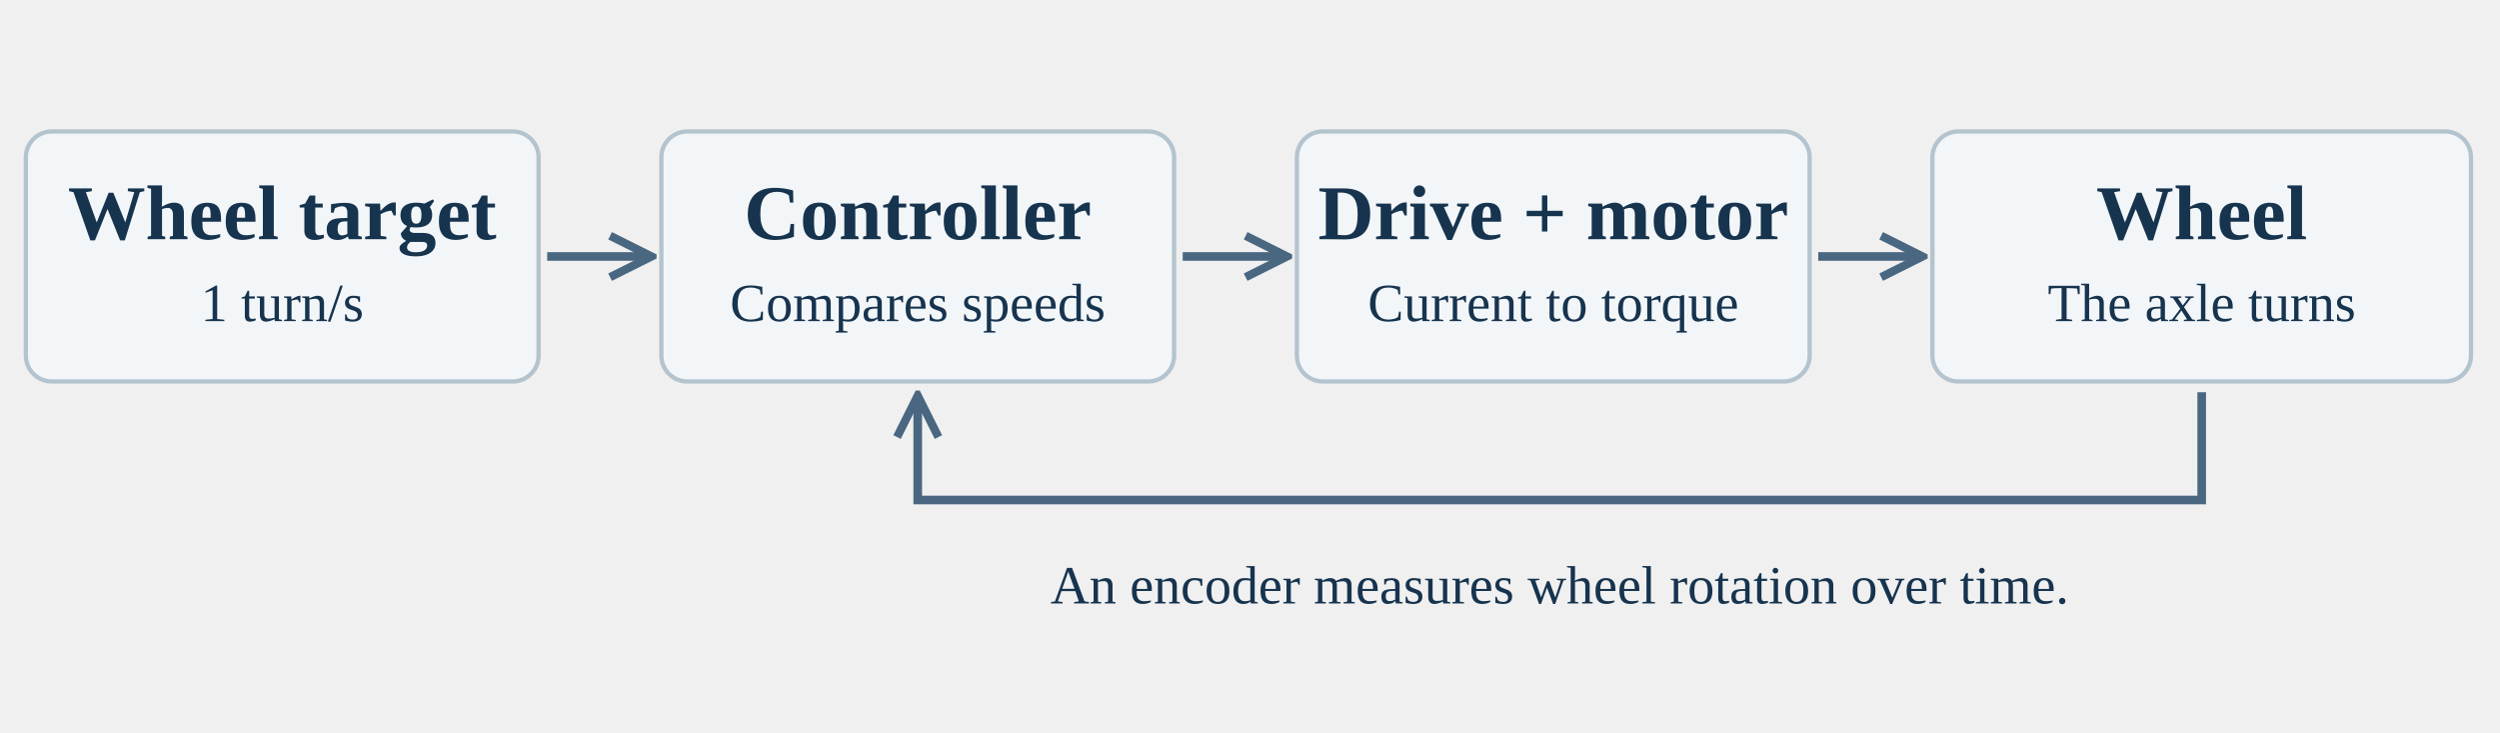
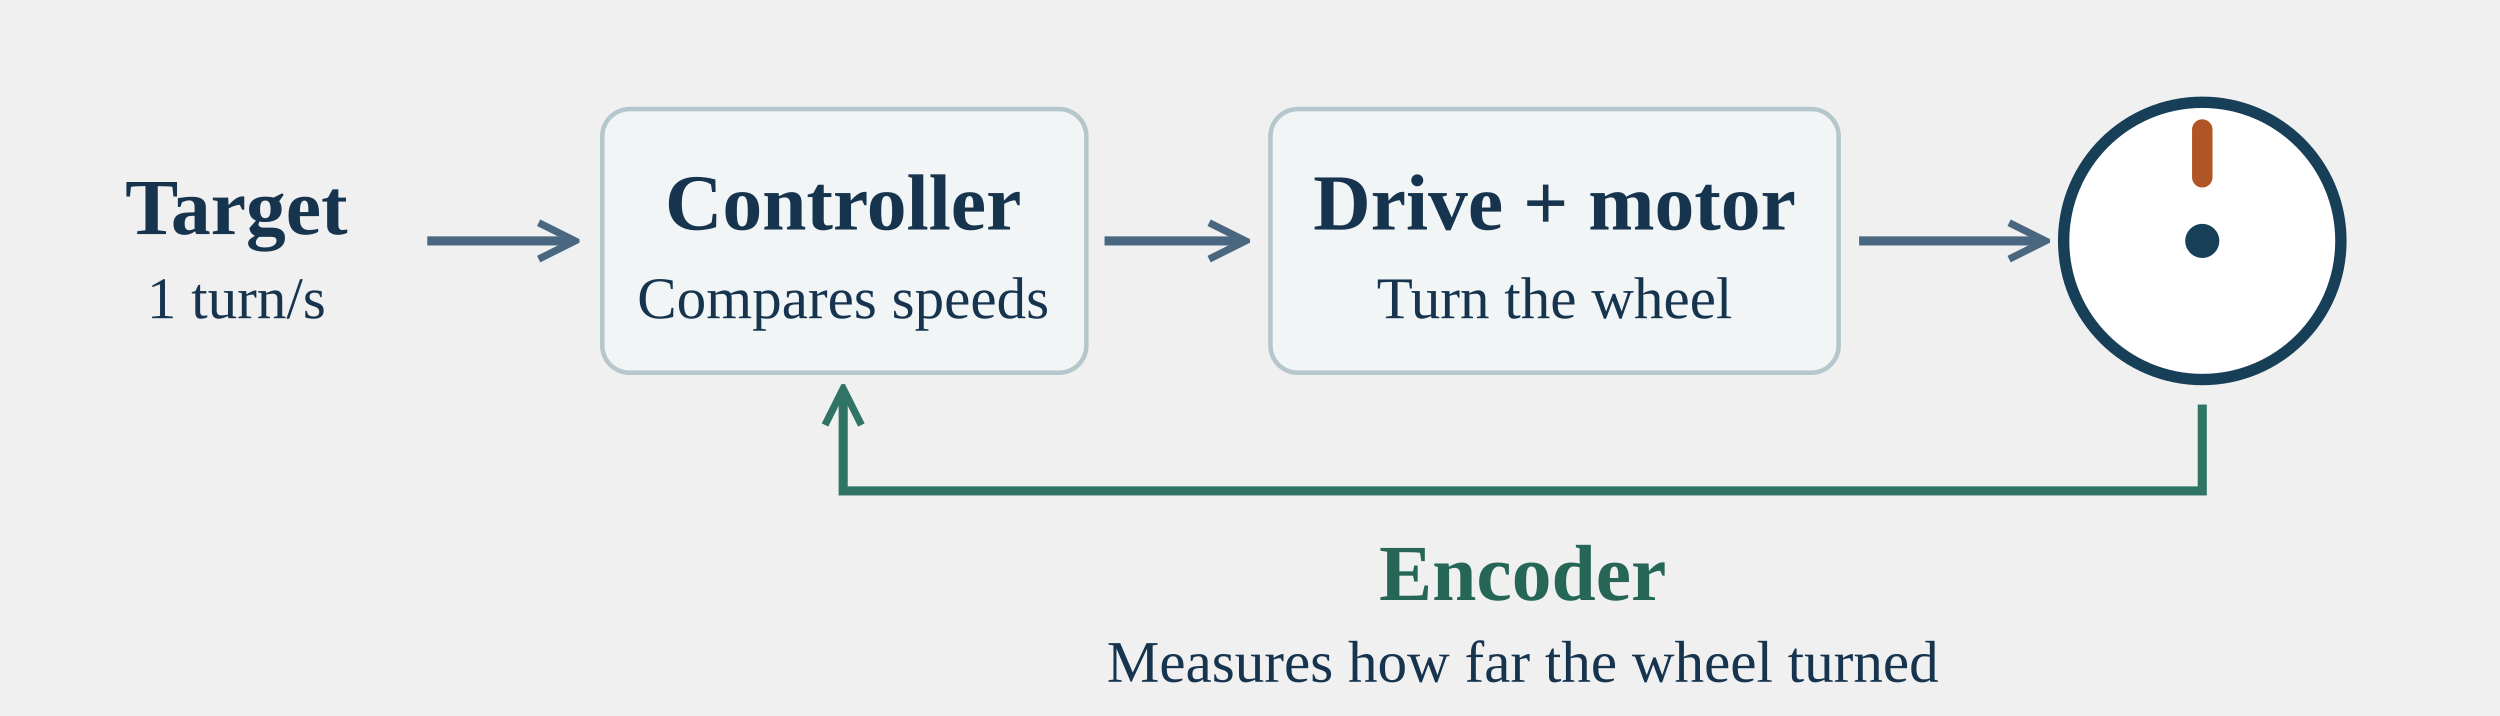
- <svg xmlns="http://www.w3.org/2000/svg" id="w13-wheel-chain" viewBox="0 0 1160 340" role="img" aria-labelledby="w13-cmd-title w13-cmd-desc">
+ <svg xmlns="http://www.w3.org/2000/svg" id="w13-wheel-chain" viewBox="0 0 1100 315" role="img" aria-labelledby="w13-cmd-title w13-cmd-desc">
  <defs>
-     <marker id="w13-cmd-head" viewBox="0 0 10 10" refX="8" refY="5" markerWidth="6" markerHeight="6" orient="auto">
+     <marker id="w13-cmd-forward" viewBox="0 0 10 10" refX="8" refY="5" markerWidth="5" markerHeight="5" orient="auto">
      <path d="M1 1 L9 5 L1 9" fill="none" stroke="#496780" stroke-width="1.6" />
+     </marker>
+     <marker id="w13-cmd-return" viewBox="0 0 10 10" refX="8" refY="5" markerWidth="5" markerHeight="5" orient="auto">
+       <path d="M1 1 L9 5 L1 9" fill="none" stroke="#307465" stroke-width="1.6" />
    </marker>
  </defs>
  <style>
    #w13-wheel-chain text{font-family:inherit;text-anchor:middle;fill:#17344f}
-     #w13-wheel-chain .name{font-size:36px;font-weight:700}
-     #w13-wheel-chain .sub{font-size:25px}
-     #w13-wheel-chain .wire{fill:none;stroke:#496780;stroke-width:4;marker-end:url(#w13-cmd-head)}
+     #w13-wheel-chain .name{font-size:35px;font-weight:700}
+     #w13-wheel-chain .sub{font-size:26px}
+     #w13-wheel-chain .wire{fill:none;stroke:#496780;stroke-width:4;marker-end:url(#w13-cmd-forward)}
+     #w13-wheel-chain .return{fill:none;stroke:#307465;stroke-width:4;marker-end:url(#w13-cmd-return)}
  </style>
-   <g fill="#f3f6f8" stroke="#b4c4ce" stroke-width="2">
-     <rect x="12" y="61" width="238" height="116" rx="12" />
-     <rect x="307" y="61" width="238" height="116" rx="12" />
-     <rect x="602" y="61" width="238" height="116" rx="12" />
-     <rect x="897" y="61" width="250" height="116" rx="12" />
+   <g fill="#f1f5f6" stroke="#b5c6cd" stroke-width="2">
+     <rect x="265" y="48" width="213" height="116" rx="12" />
+     <rect x="559" y="48" width="250" height="116" rx="12" />
  </g>
-   <text class="name" x="131" y="111">Wheel target</text>
-   <text class="sub" x="131" y="149">1 turn/s</text>
-   <text class="name" x="426" y="111">Controller</text>
-   <text class="sub" x="426" y="149">Compares speeds</text>
-   <text class="name" x="721" y="111">Drive + motor</text>
-   <text class="sub" x="721" y="149">Current to torque</text>
-   <text class="name" x="1022" y="111">Wheel</text>
-   <text class="sub" x="1022" y="149">The axle turns</text>
-   <path class="wire" d="M254 119 H300" />
-   <path class="wire" d="M549 119 H595" />
-   <path class="wire" d="M844 119 H890" />
-   <path class="wire" d="M1022 182 V232 H426 V186" />
-   <text class="sub" x="724" y="280">An encoder measures wheel rotation over time.</text>
+   <text class="name" x="104" y="103">Target</text>
+   <text class="sub" x="104" y="140">1 turn/s</text>
+   <text class="name" x="371" y="101">Controller</text>
+   <text class="sub" x="371" y="140">Compares speeds</text>
+   <text class="name" x="684" y="101">Drive + motor</text>
+   <text class="sub" x="684" y="140">Turn the wheel</text>
+   <path class="wire" d="M188 106 H251" />
+   <path class="wire" d="M486 106 H546" />
+   <path class="wire" d="M818 106 H898" />
+   <g transform="translate(969 106)" stroke="#173f58">
+     <circle r="61" fill="#fff" stroke-width="5" />
+     <circle r="7" fill="#173f58" />
+     <path d="M0 -49 V-28" stroke="#af5526" stroke-width="9" stroke-linecap="round" />
+   </g>
+   <path class="return" d="M969 178 V216 H371 V173" />
+   <text class="name" x="670" y="264" style="fill:#256656">Encoder</text>
+   <text class="sub" x="670" y="300">Measures how far the wheel turned</text>
</svg>
